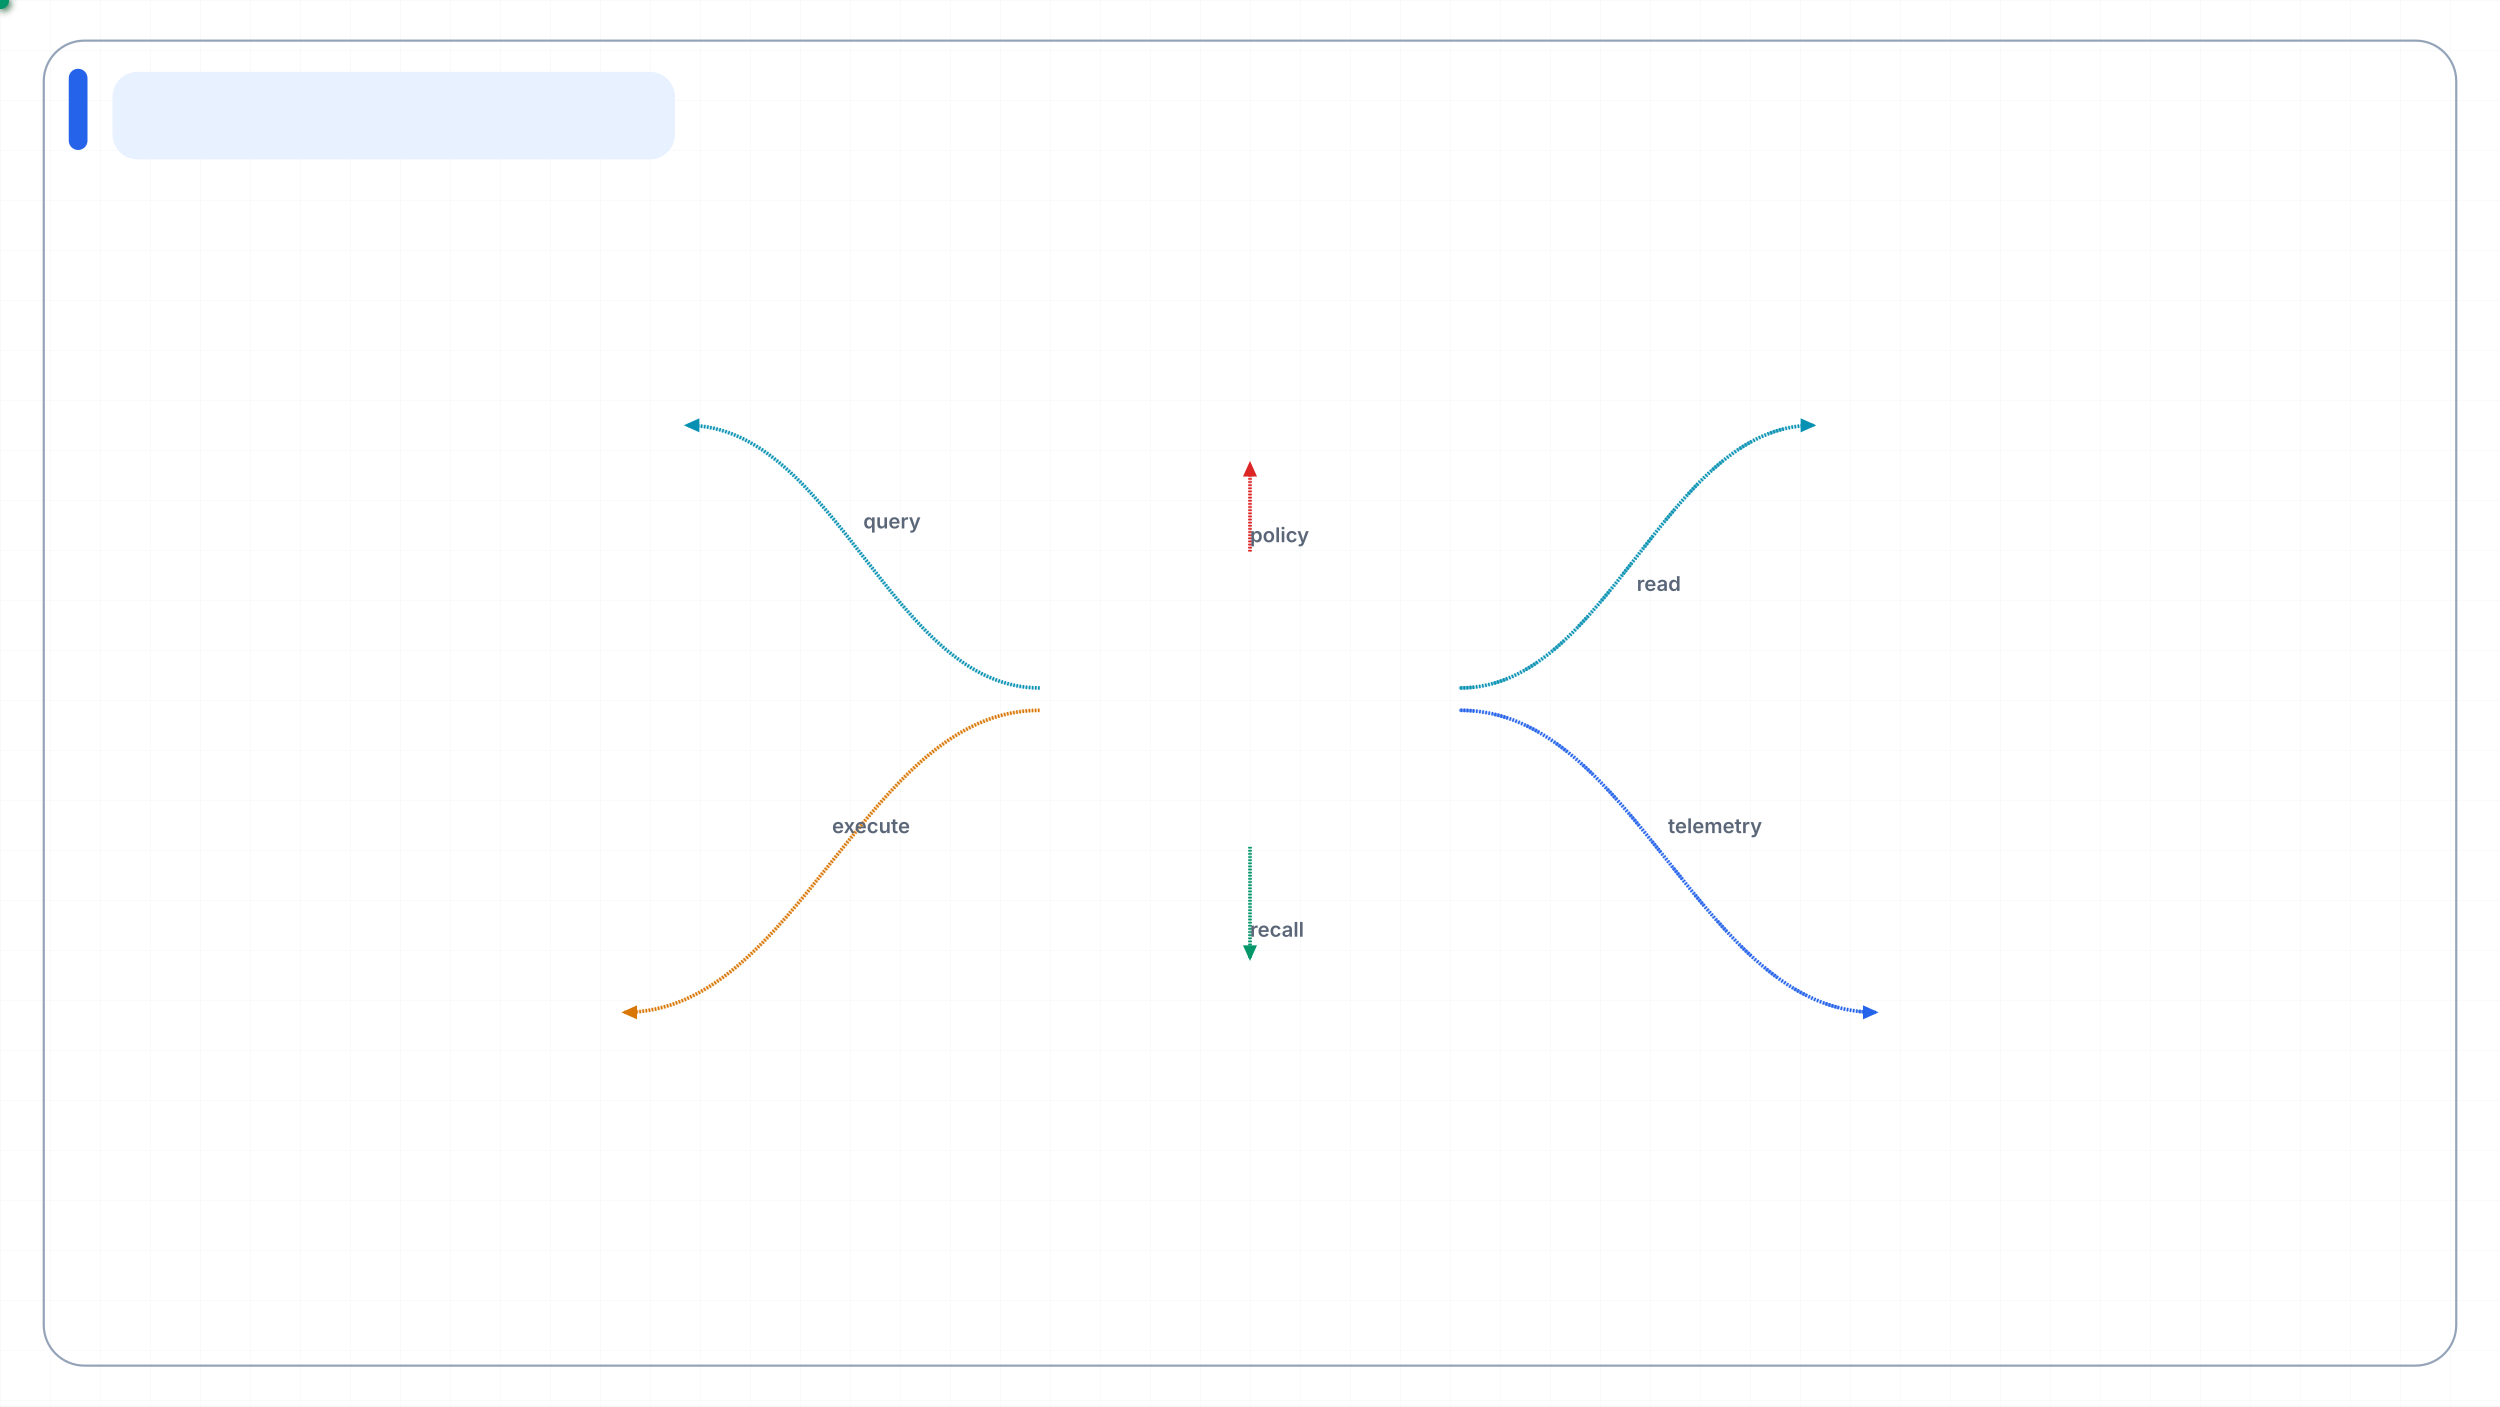
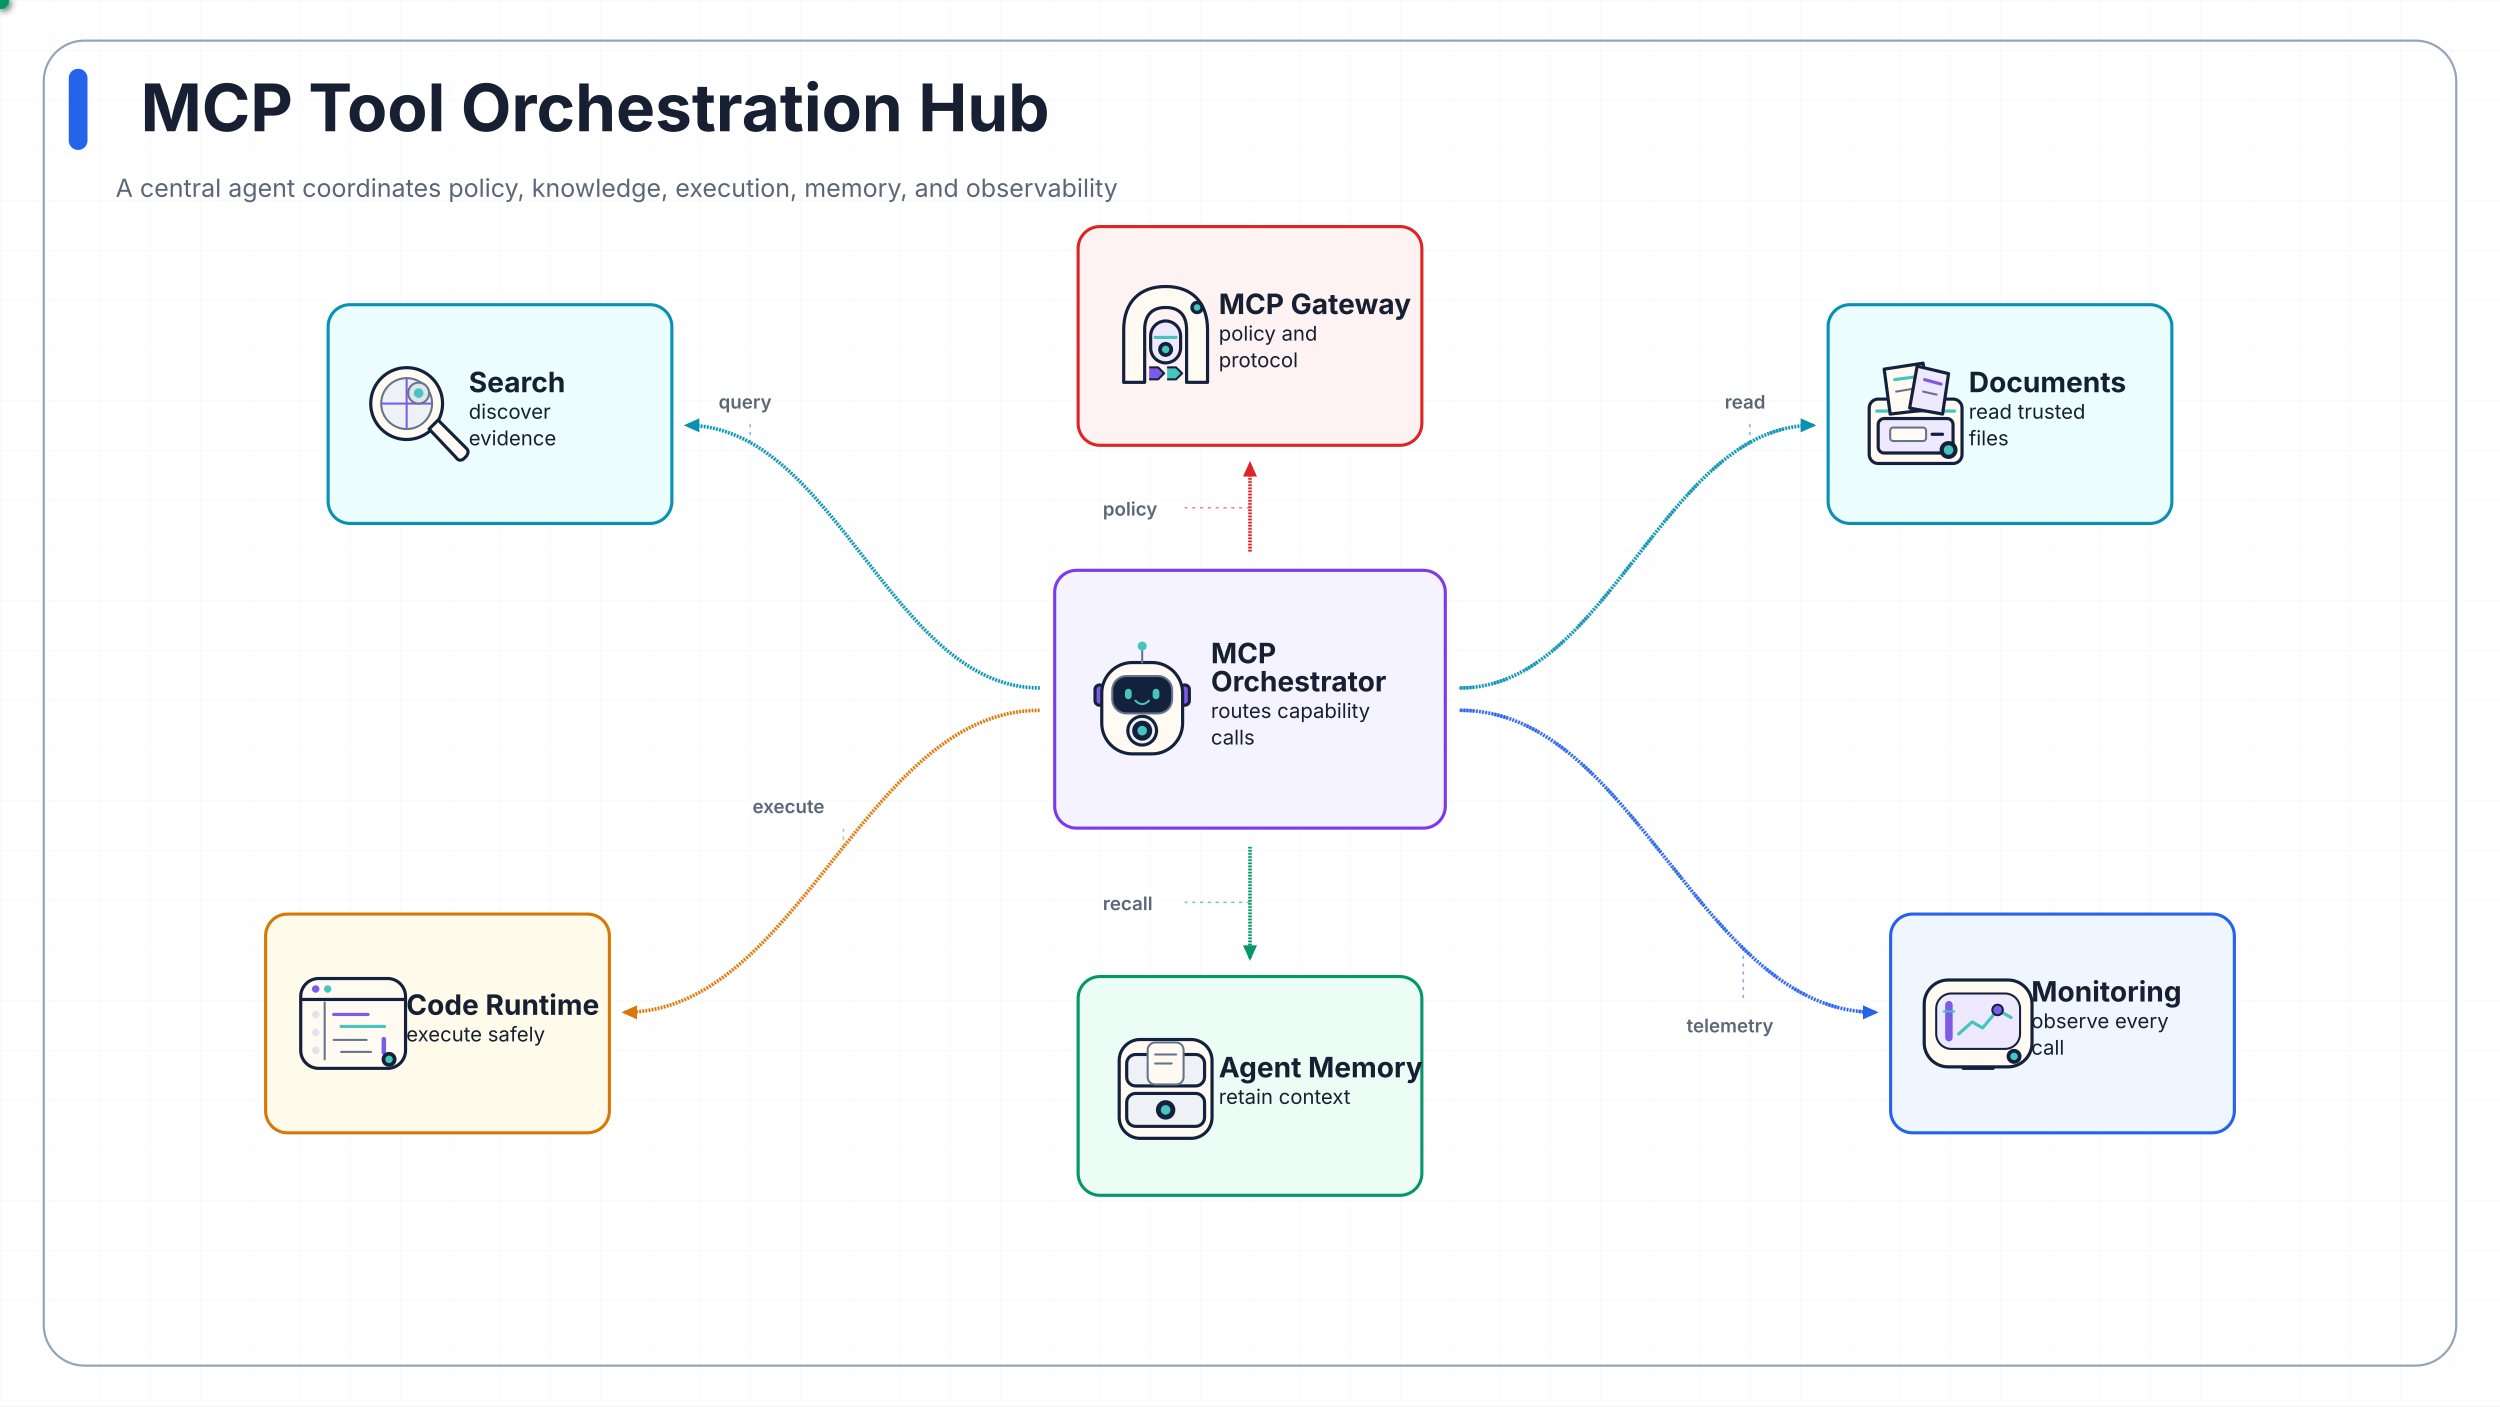
- <svg xmlns="http://www.w3.org/2000/svg" width="1600" height="900" viewBox="0 0 1600 900" role="img" aria-labelledby="diagram-title diagram-desc" data-motion-profile="showcase-v1" data-motion-sequence="staged" data-motion-edge="packet-flow" data-motion-node="icon-performance" data-motion-group="none" data-motion-title="highlight-sweep" data-motion-reduced="static" data-icon-system="diagram-core-v1">
+ <svg xmlns="http://www.w3.org/2000/svg" width="1600" height="900" viewBox="0 0 1600 900" role="img" aria-labelledby="diagram-title diagram-desc" lang="en" xml:lang="en" data-locale="en" data-motion-profile="showcase-v1" data-motion-sequence="staged" data-motion-edge="packet-flow" data-motion-node="icon-performance" data-motion-group="none" data-motion-title="highlight-sweep" data-motion-reduced="static" data-icon-system="diagram-core-v1">
  <style>
  .title { font: 700 42px ui-sans-serif, system-ui, -apple-system, BlinkMacSystemFont, "Segoe UI", sans-serif; letter-spacing: 0; }
  .subtitle { font: 400 16px ui-sans-serif, system-ui, -apple-system, BlinkMacSystemFont, "Segoe UI", sans-serif; }
  .node-title { font: 700 18px ui-sans-serif, system-ui, -apple-system, BlinkMacSystemFont, "Segoe UI", sans-serif; }
  .node-caption { font: 400 13px ui-sans-serif, system-ui, -apple-system, BlinkMacSystemFont, "Segoe UI", sans-serif; opacity: 0.84; }
  .group-label { font: 700 14px ui-sans-serif, system-ui, -apple-system, BlinkMacSystemFont, "Segoe UI", sans-serif; text-transform: uppercase; letter-spacing: 0.08em; }
-   .edge-label { font: 600 13px ui-sans-serif, system-ui, -apple-system, BlinkMacSystemFont, "Segoe UI", sans-serif; }
+   .edge-label { font: 600 12px ui-sans-serif, system-ui, -apple-system, BlinkMacSystemFont, "Segoe UI", sans-serif; paint-order: stroke; stroke: #ffffff; stroke-width: 4px; stroke-linejoin: round; }
  .step-label { font: 700 12px ui-sans-serif, system-ui, -apple-system, BlinkMacSystemFont, "Segoe UI", sans-serif; }
  .edge-flow { stroke-linecap: round; }
  .edge-draw, .edge-base { stroke-linecap: butt; stroke-linejoin: round; }
  .edge-particle { filter: url(#particle-glow); }
  .edge-arrow-particle { filter: url(#particle-glow); }
  .semantic-icon { vector-effect: non-scaling-stroke; }
  .semantic-icon-breathe { transform-box: fill-box; transform-origin: center; animation: semanticIconBreathe 2.8s ease-in-out infinite; }
  .icon-breathe-halo { pointer-events: none; filter: url(#particle-glow); }
  .node-glow, .node-burst { pointer-events: none; }
  #title-accent { transform-origin: 50px 70px; animation: titlePulse 4.8s ease-in-out infinite; }
  #title-highlight { transform-origin: 252px 74px; animation: titleSlide 5.6s ease-in-out infinite; }
  @keyframes titlePulse { 0%, 100% { opacity: 0.76; } 50% { opacity: 1; } }
  @keyframes titleSlide { 0%, 100% { transform: translateX(0); opacity: 0.9; } 50% { transform: translateX(8px); opacity: 1; } }
  @keyframes semanticIconBreathe { 0%, 100% { transform: scale(0.96); opacity: 0.72; } 50% { transform: scale(1.08); opacity: 1; } }
  @media (prefers-reduced-motion: reduce) {
    #title-accent, #title-highlight, .semantic-icon-breathe { animation: none; }
  }
</style>
  <rect width="100%" height="100%" fill="#ffffff" />
  <defs>
    <filter id="soft-glow" x="-40%" y="-40%" width="180%" height="180%">
      <feGaussianBlur stdDeviation="5" result="blur" />
      <feMerge>
        <feMergeNode in="blur" />
        <feMergeNode in="SourceGraphic" />
      </feMerge>
    </filter>
    <filter id="particle-glow" x="-80%" y="-80%" width="260%" height="260%">
      <feGaussianBlur stdDeviation="2.6" result="blur" />
      <feMerge>
        <feMergeNode in="blur" />
        <feMergeNode in="SourceGraphic" />
      </feMerge>
    </filter>
    <pattern id="grid" width="32" height="32" patternUnits="userSpaceOnUse">
      <path d="M 32 0 L 0 0 0 32" fill="none" stroke="#edf2f7" stroke-width="1" />
    </pattern>
  </defs>
  <rect width="100%" height="100%" fill="url(#grid)" opacity="0.52" />
  <rect x="28" y="26" width="1544" height="848" rx="26" fill="none" stroke="#94a3b8" stroke-width="1.4" opacity="1.00" />
-   <rect id="title-accent" x="44" y="44" width="12" height="52" rx="6" fill="#2563eb" />
-   <rect id="title-highlight" x="72" y="46" width="360" height="56" rx="16" fill="#e8f1ff" />
-   <rect class="title-sweep" x="72" y="46" width="0" height="56" rx="16" fill="#2563eb" opacity="0.16">
-     <animate attributeName="width" values="0;360;0" dur="3.20s" begin="0.34s" repeatCount="indefinite" />
-     <animate attributeName="x" values="72;72;432" dur="3.20s" begin="0.34s" repeatCount="indefinite" />
-   </rect>
-   <text id="main-title" x="90" y="84" class="title" fill="#172033" opacity="0">
-     <animate attributeName="opacity" values="0;1" dur="0.65s" begin="0.08s" fill="freeze" />
+   <rect id="title-accent" x="44" y="44" width="12" height="52" rx="6" fill="#2563eb" style="animation:none" />
+   <rect id="title-highlight" x="72" y="46" width="360" height="56" rx="16" fill="#e8f1ff" opacity="0" style="animation:none" />
+   <path class="title-sweep" d="M 90 99 H 432" fill="none" stroke="#2563eb" stroke-width="2" pathLength="1" stroke-dasharray="1" stroke-dashoffset="1" opacity="0">
+     <animate attributeName="stroke-dashoffset" values="1;0" dur="0.55s" begin="0s" fill="freeze" />
+     <animate attributeName="opacity" values="0;0.4;0" dur="0.8s" begin="0s" fill="freeze" />
+   </path>
+   <text id="main-title" x="90" y="84" class="title" fill="#172033" opacity="1">
  MCP Tool Orchestration Hub
</text>
-   <text x="74" y="126" class="subtitle" fill="#5b6778" opacity="0">
-     <animate attributeName="opacity" values="0;1" dur="0.65s" begin="0.28s" fill="freeze" />
+   <text x="74" y="126" class="subtitle" fill="#5b6778" opacity="1">
  A central agent coordinates policy, knowledge, execution, memory, and observability
</text>
  <defs>
    <marker id="arrow-1" markerWidth="12" markerHeight="12" viewBox="0 0 12 12" refX="9" refY="6" orient="auto" markerUnits="userSpaceOnUse">
      <path d="M 1 1.5 L 11 6 L 1 10.5 z" fill="#dc2626" />
    </marker>
  </defs>
-   <g class="edge" data-role="risk">
+   <g class="edge" data-role="risk" data-source="agent" data-target="gateway" data-label-placement="placed" data-expected-label="policy" data-direction="forward" data-relation-id="@edge:0">
    <path class="edge-base" d="M 800.0 353.0 C 800.0 313.0, 800.0 337.0, 800.0 297.0" fill="none" stroke="#dc2626" stroke-width="1.7" opacity="0.24" />
    <path class="edge-draw" d="M 800.0 353.0 C 800.0 313.0, 800.0 337.0, 800.0 297.0" fill="none" stroke="#dc2626" stroke-width="2.4" pathLength="1" stroke-dasharray="1" stroke-dashoffset="0" marker-end="url(#arrow-1)" />
    <circle class="edge-particle edge-packet" r="5.5" fill="#dc2626" stroke="none" opacity="0.92">
      <animateMotion dur="1.65s" repeatCount="indefinite" path="M 800.0 353.0 C 800.0 313.0, 800.0 337.0, 800.0 297.0" begin="-0.19s" />
      <animate attributeName="opacity" values="0;0.92;0" dur="1.65s" begin="-0.19s" repeatCount="indefinite" />
    </circle>
-     <text x="800.0" y="347.0" class="edge-label" fill="#5b6778" opacity="1">
+     <path class="edge-label-leader" d="M 800.0 325.0 L 758.2 325.0" fill="none" stroke="#dc2626" stroke-width="1" stroke-dasharray="2 3" opacity="0.55" pointer-events="none" />
+     <text x="705.8" y="330.0" class="edge-label" fill="#5b6778" opacity="1">
    policy
  </text>
  </g>
  <defs>
    <marker id="arrow-2" markerWidth="12" markerHeight="12" viewBox="0 0 12 12" refX="9" refY="6" orient="auto" markerUnits="userSpaceOnUse">
      <path d="M 1 1.5 L 11 6 L 1 10.5 z" fill="#0891b2" />
    </marker>
  </defs>
-   <g class="edge" data-role="source">
+   <g class="edge" data-role="source" data-source="agent" data-target="search" data-label-placement="placed" data-expected-label="query" data-direction="forward" data-relation-id="@edge:1">
    <path class="edge-base" d="M 665.4 440.3 C 570.6 440.3, 534.4 272.2, 439.6 272.2" fill="none" stroke="#0891b2" stroke-width="1.7" opacity="0.24" />
    <path class="edge-draw" d="M 665.4 440.3 C 570.6 440.3, 534.4 272.2, 439.6 272.2" fill="none" stroke="#0891b2" stroke-width="2.4" pathLength="1" stroke-dasharray="1" stroke-dashoffset="0" marker-end="url(#arrow-2)" />
    <circle class="edge-particle edge-comet edge-comet-head" r="5.8" fill="#0891b2" stroke="none" opacity="1.00">
      <animateMotion dur="1.85s" repeatCount="indefinite" path="M 665.4 440.3 C 570.6 440.3, 534.4 272.2, 439.6 272.2" begin="-0.46s" />
      <animate attributeName="opacity" values="0;1.00;0" dur="1.85s" begin="-0.46s" repeatCount="indefinite" />
    </circle>
    <circle class="edge-particle edge-comet edge-comet-tail" r="4.2" fill="#0891b2" stroke="none" opacity="0.62">
      <animateMotion dur="1.85s" repeatCount="indefinite" path="M 665.4 440.3 C 570.6 440.3, 534.4 272.2, 439.6 272.2" begin="-0.39s" />
      <animate attributeName="opacity" values="0;0.62;0" dur="1.85s" begin="-0.39s" repeatCount="indefinite" />
    </circle>
    <circle class="edge-particle edge-comet edge-comet-tail" r="3.0" fill="#0891b2" stroke="none" opacity="0.38">
      <animateMotion dur="1.85s" repeatCount="indefinite" path="M 665.4 440.3 C 570.6 440.3, 534.4 272.2, 439.6 272.2" begin="-0.31s" />
      <animate attributeName="opacity" values="0;0.38;0" dur="1.85s" begin="-0.31s" repeatCount="indefinite" />
    </circle>
    <circle class="edge-particle edge-comet edge-comet-tail" r="2.0" fill="#0891b2" stroke="none" opacity="0.20">
      <animateMotion dur="1.85s" repeatCount="indefinite" path="M 665.4 440.3 C 570.6 440.3, 534.4 272.2, 439.6 272.2" begin="-0.24s" />
      <animate attributeName="opacity" values="0;0.20;0" dur="1.85s" begin="-0.24s" repeatCount="indefinite" />
    </circle>
-     <text x="552.5" y="338.2" class="edge-label" fill="#5b6778" opacity="1">
+     <path class="edge-label-leader" d="M 480.1 283.5 L 480.1 271.5" fill="none" stroke="#0891b2" stroke-width="1" stroke-dasharray="2 3" opacity="0.55" pointer-events="none" />
+     <text x="459.9" y="261.5" class="edge-label" fill="#5b6778" opacity="1">
    query
  </text>
  </g>
  <defs>
    <marker id="arrow-3" markerWidth="12" markerHeight="12" viewBox="0 0 12 12" refX="9" refY="6" orient="auto" markerUnits="userSpaceOnUse">
      <path d="M 1 1.5 L 11 6 L 1 10.5 z" fill="#0891b2" />
    </marker>
  </defs>
-   <g class="edge" data-role="source">
+   <g class="edge" data-role="source" data-source="agent" data-target="documents" data-label-placement="placed" data-expected-label="read" data-direction="forward" data-relation-id="@edge:2">
    <path class="edge-base" d="M 934.6 440.3 C 1029.4 440.3, 1065.6 272.2, 1160.4 272.2" fill="none" stroke="#0891b2" stroke-width="1.7" opacity="0.24" />
    <path class="edge-draw" d="M 934.6 440.3 C 1029.4 440.3, 1065.6 272.2, 1160.4 272.2" fill="none" stroke="#0891b2" stroke-width="2.4" pathLength="1" stroke-dasharray="1" stroke-dashoffset="0" marker-end="url(#arrow-3)" />
    <path class="edge-flow edge-flow-stream-flow" d="M 934.6 440.3 C 1029.4 440.3, 1065.6 272.2, 1160.4 272.2" fill="none" stroke="#0891b2" stroke-width="2.1" stroke-linecap="round" stroke-dasharray="8 14" opacity="0.58">
      <animate attributeName="stroke-dashoffset" values="0;-44" dur="1.35s" begin="-0.49s" repeatCount="indefinite" />
    </path>
-     <text x="1047.5" y="378.2" class="edge-label" fill="#5b6778" opacity="1">
+     <path class="edge-label-leader" d="M 1119.9 283.5 L 1119.9 271.5" fill="none" stroke="#0891b2" stroke-width="1" stroke-dasharray="2 3" opacity="0.55" pointer-events="none" />
+     <text x="1103.8" y="261.5" class="edge-label" fill="#5b6778" opacity="1">
    read
  </text>
  </g>
  <defs>
    <marker id="arrow-4" markerWidth="12" markerHeight="12" viewBox="0 0 12 12" refX="9" refY="6" orient="auto" markerUnits="userSpaceOnUse">
      <path d="M 1 1.5 L 11 6 L 1 10.5 z" fill="#d97706" />
    </marker>
  </defs>
-   <g class="edge" data-role="tool">
+   <g class="edge" data-role="tool" data-source="agent" data-target="code" data-label-placement="placed" data-expected-label="execute" data-direction="forward" data-relation-id="@edge:3">
    <path class="edge-base" d="M 665.3 454.6 C 553.7 454.6, 511.3 647.9, 399.7 647.9" fill="none" stroke="#d97706" stroke-width="1.7" opacity="0.24" />
    <path class="edge-draw" d="M 665.3 454.6 C 553.7 454.6, 511.3 647.9, 399.7 647.9" fill="none" stroke="#d97706" stroke-width="2.4" pathLength="1" stroke-dasharray="1" stroke-dashoffset="0" marker-end="url(#arrow-4)" />
    <circle class="edge-particle edge-packet" r="5.5" fill="#d97706" stroke="none" opacity="0.92">
      <animateMotion dur="1.65s" repeatCount="indefinite" path="M 665.3 454.6 C 553.7 454.6, 511.3 647.9, 399.7 647.9" begin="-1.00s" />
      <animate attributeName="opacity" values="0;0.92;0" dur="1.65s" begin="-1.00s" repeatCount="indefinite" />
    </circle>
-     <text x="532.5" y="533.2" class="edge-label" fill="#5b6778" opacity="1">
+     <path class="edge-label-leader" d="M 539.8 542.4 L 539.8 530.4" fill="none" stroke="#d97706" stroke-width="1" stroke-dasharray="2 3" opacity="0.55" pointer-events="none" />
+     <text x="481.6" y="520.4" class="edge-label" fill="#5b6778" opacity="1">
    execute
  </text>
  </g>
  <defs>
    <marker id="arrow-5" markerWidth="12" markerHeight="12" viewBox="0 0 12 12" refX="9" refY="6" orient="auto" markerUnits="userSpaceOnUse">
      <path d="M 1 1.5 L 11 6 L 1 10.5 z" fill="#059669" />
    </marker>
  </defs>
-   <g class="edge" data-role="memory">
+   <g class="edge" data-role="memory" data-source="agent" data-target="memory" data-label-placement="placed" data-expected-label="recall" data-direction="forward" data-relation-id="@edge:4">
    <path class="edge-base" d="M 800.0 542.0 C 800.0 582.0, 800.0 573.0, 800.0 613.0" fill="none" stroke="#059669" stroke-width="1.7" opacity="0.24" />
    <path class="edge-draw" d="M 800.0 542.0 C 800.0 582.0, 800.0 573.0, 800.0 613.0" fill="none" stroke="#059669" stroke-width="2.4" pathLength="1" stroke-dasharray="1" stroke-dashoffset="0" marker-end="url(#arrow-5)" />
    <circle class="edge-particle edge-comet edge-comet-head" r="5.8" fill="#059669" stroke="none" opacity="1.00">
      <animateMotion dur="1.85s" repeatCount="indefinite" path="M 800.0 542.0 C 800.0 582.0, 800.0 573.0, 800.0 613.0" begin="-1.27s" />
      <animate attributeName="opacity" values="0;1.00;0" dur="1.85s" begin="-1.27s" repeatCount="indefinite" />
    </circle>
    <circle class="edge-particle edge-comet edge-comet-tail" r="4.2" fill="#059669" stroke="none" opacity="0.62">
      <animateMotion dur="1.85s" repeatCount="indefinite" path="M 800.0 542.0 C 800.0 582.0, 800.0 573.0, 800.0 613.0" begin="-1.20s" />
      <animate attributeName="opacity" values="0;0.62;0" dur="1.85s" begin="-1.20s" repeatCount="indefinite" />
    </circle>
    <circle class="edge-particle edge-comet edge-comet-tail" r="3.0" fill="#059669" stroke="none" opacity="0.38">
      <animateMotion dur="1.85s" repeatCount="indefinite" path="M 800.0 542.0 C 800.0 582.0, 800.0 573.0, 800.0 613.0" begin="-1.12s" />
      <animate attributeName="opacity" values="0;0.38;0" dur="1.85s" begin="-1.12s" repeatCount="indefinite" />
    </circle>
    <circle class="edge-particle edge-comet edge-comet-tail" r="2.0" fill="#059669" stroke="none" opacity="0.20">
      <animateMotion dur="1.85s" repeatCount="indefinite" path="M 800.0 542.0 C 800.0 582.0, 800.0 573.0, 800.0 613.0" begin="-1.04s" />
      <animate attributeName="opacity" values="0;0.20;0" dur="1.85s" begin="-1.04s" repeatCount="indefinite" />
    </circle>
-     <text x="800.0" y="599.5" class="edge-label" fill="#5b6778" opacity="1">
+     <path class="edge-label-leader" d="M 800.0 577.5 L 758.2 577.5" fill="none" stroke="#059669" stroke-width="1" stroke-dasharray="2 3" opacity="0.55" pointer-events="none" />
+     <text x="705.8" y="582.5" class="edge-label" fill="#5b6778" opacity="1">
    recall
  </text>
  </g>
  <defs>
    <marker id="arrow-6" markerWidth="12" markerHeight="12" viewBox="0 0 12 12" refX="9" refY="6" orient="auto" markerUnits="userSpaceOnUse">
      <path d="M 1 1.5 L 11 6 L 1 10.5 z" fill="#2563eb" />
    </marker>
  </defs>
-   <g class="edge" data-role="process">
+   <g class="edge" data-role="process" data-source="agent" data-target="monitoring" data-label-placement="placed" data-expected-label="telemetry" data-direction="forward" data-relation-id="@edge:5">
    <path class="edge-base" d="M 934.7 454.6 C 1046.3 454.6, 1088.7 647.9, 1200.3 647.9" fill="none" stroke="#2563eb" stroke-width="1.7" opacity="0.24" />
    <path class="edge-draw" d="M 934.7 454.6 C 1046.3 454.6, 1088.7 647.9, 1200.3 647.9" fill="none" stroke="#2563eb" stroke-width="2.4" pathLength="1" stroke-dasharray="1" stroke-dashoffset="0" marker-end="url(#arrow-6)" />
    <path class="edge-flow edge-flow-stream-flow" d="M 934.7 454.6 C 1046.3 454.6, 1088.7 647.9, 1200.3 647.9" fill="none" stroke="#2563eb" stroke-width="2.1" stroke-linecap="round" stroke-dasharray="8 14" opacity="0.58">
      <animate attributeName="stroke-dashoffset" values="0;-44" dur="1.35s" begin="-1.06s" repeatCount="indefinite" />
    </path>
-     <text x="1067.5" y="533.2" class="edge-label" fill="#5b6778" opacity="1">
+     <path class="edge-label-leader" d="M 1115.7 606.7 L 1115.7 640.7" fill="none" stroke="#2563eb" stroke-width="1" stroke-dasharray="2 3" opacity="0.55" pointer-events="none" />
+     <text x="1079.4" y="660.7" class="edge-label" fill="#5b6778" opacity="1">
    telemetry
  </text>
  </g>
-   <g id="node-agent" class="node motion-node" data-role="agent" opacity="0">
-     <animate attributeName="opacity" values="0;1" dur="0.55s" begin="0.21s" fill="freeze" />
+   <g id="node-agent" class="node motion-node" data-role="agent" opacity="1">
    <rect class="node-surface" x="675.0" y="365.0" width="250.0" height="165.0" rx="14.0" fill="#f5f3ff" stroke="#7c3aed" stroke-width="2.0" />
    <g class="semantic-icon-wrap semantic-icon-diagram-core-wrap" data-icon="agent" data-node-id="agent" data-icon-presentation="showcase">
      <g transform="translate(685 401.5) scale(0.9583333)" data-icon="agent" data-icon-source="diagram-core-v1" data-asset-revision="2" aria-hidden="true" style="--icon-accent:#94a3b8;--icon-accent-secondary:#2563eb;--icon-detail:#5b6778;--icon-status-active:#38bdf8;--icon-status-error:#e65b65;--icon-status-idle:#94a3b8;--icon-status-success:#35b66f;--icon-status-warning:#f3a53a;--icon-stroke:#172033;--icon-surface-main:#f8fafc;--icon-surface-recessed:#edf2f7;--icon-surface-secondary:#ffffff" id="node_u2x2eagent__agent__root">
        <g data-part="body" id="node_u2x2eagent__agent__body">
          <g data-part="shell" id="node_u2x2eagent__agent__shell">
            <rect data-detail="ear-left" x="16.5" y="38.5" width="6" height="13.5" rx="3" fill="var(--icon-accent, #7c5ce7)" stroke="var(--icon-stroke, #14213d)" stroke-width="2.125" data-stroke-role="outer" />
            <rect data-detail="ear-right" x="73.5" y="38.5" width="6" height="13.5" rx="3" fill="var(--icon-accent, #7c5ce7)" stroke="var(--icon-stroke, #14213d)" stroke-width="2.125" data-stroke-role="outer" />
            <rect x="21" y="23.5" width="54" height="61" rx="20.5" fill="var(--icon-surface-main, #fffaf2)" stroke="var(--icon-stroke, #14213d)" stroke-width="2.125" data-stroke-role="outer" />
          </g>
          <g data-part="face-screen" id="node_u2x2eagent__agent__face-screen">
            <rect x="28" y="32.5" width="40" height="25" rx="9.5" fill="var(--icon-surface-contrast, #14213d)" stroke="var(--icon-detail, #64748b)" stroke-width="1.375" data-stroke-role="inner" />
          </g>
          <g data-part="eye-left" id="node_u2x2eagent__agent__eye-left">
            <rect x="36.5" y="41" width="4.5" height="7" rx="2.25" fill="var(--icon-accent-secondary, #45c5bd)" />
          </g>
          <g data-part="eye-right" id="node_u2x2eagent__agent__eye-right">
            <rect x="55" y="41" width="4.5" height="7" rx="2.25" fill="var(--icon-accent-secondary, #45c5bd)" />
          </g>
          <g data-part="mouth" id="node_u2x2eagent__agent__mouth">
            <path d="M 43.5 49 Q 48 53.5 52.5 49" fill="none" stroke="var(--icon-accent-secondary, #45c5bd)" stroke-width="1.375" stroke-linecap="round" data-stroke-role="inner" />
          </g>
          <g data-part="antenna" id="node_u2x2eagent__agent__antenna">
            <line x1="48" y1="23.5" x2="48" y2="15.5" stroke="var(--icon-detail, #64748b)" stroke-width="1.375" stroke-linecap="round" data-stroke-role="inner" />
            <circle cx="48" cy="12.5" r="3" fill="var(--icon-accent-secondary, #45c5bd)" />
          </g>
          <g data-part="core" id="node_u2x2eagent__agent__core">
            <circle cx="48" cy="69" r="9.6" fill="var(--icon-surface-secondary, #eef1f5)" stroke="var(--icon-stroke, #14213d)" stroke-width="2.125" data-stroke-role="outer" />
            <circle cx="48" cy="69" r="6.7" fill="var(--icon-surface-contrast, #14213d)" />
          </g>
          <g data-part="indicator" id="node_u2x2eagent__agent__indicator">
            <circle cx="48" cy="69" r="3.2" fill="var(--icon-accent-secondary, #45c5bd)" />
          </g>
        </g>
      </g>
    </g>
-     <text x="844.0" y="424.5" class="node-text-block" text-anchor="middle" fill="#172033">
-       <tspan x="844.0" dy="0" class="node-title">MCP</tspan>
-       <tspan x="844.0" dy="18" class="node-title">Orchestrator</tspan>
-       <tspan x="844.0" dy="17" class="node-caption">routes capability</tspan>
-       <tspan x="844.0" dy="17" class="node-caption">calls</tspan>
-     </text>
-   </g>
-   <g id="node-gateway" class="node motion-node" data-role="risk" opacity="0">
-     <animate attributeName="opacity" values="0;1" dur="0.55s" begin="0.29s" fill="freeze" />
+     <text x="775.0" y="424.5" class="node-text-block" text-anchor="start" fill="#172033">
+       <tspan x="775.0" dy="0" class="node-title">MCP</tspan>
+       <tspan x="775.0" dy="18" class="node-title">Orchestrator</tspan>
+       <tspan x="775.0" dy="17" class="node-caption">routes capability</tspan>
+       <tspan x="775.0" dy="17" class="node-caption">calls</tspan>
+     </text>
+   </g>
+   <g id="node-gateway" class="node motion-node" data-role="risk" opacity="1">
    <rect class="node-surface" x="690.0" y="145.0" width="220.0" height="140.0" rx="14.0" fill="#fef2f2" stroke="#dc2626" stroke-width="2.0" />
    <g class="semantic-icon-wrap semantic-icon-diagram-core-wrap" data-icon="gateway" data-node-id="gateway" data-icon-presentation="showcase">
      <g transform="translate(700 169) scale(0.9583333)" data-icon="gateway" data-icon-source="diagram-core-v1" data-asset-revision="1" aria-hidden="true" style="--icon-accent:#94a3b8;--icon-accent-secondary:#2563eb;--icon-detail:#5b6778;--icon-status-active:#38bdf8;--icon-status-error:#e65b65;--icon-status-idle:#94a3b8;--icon-status-success:#35b66f;--icon-status-warning:#f3a53a;--icon-stroke:#172033;--icon-surface-main:#f8fafc;--icon-surface-recessed:#edf2f7;--icon-surface-secondary:#ffffff" id="node_u2x2egateway__gateway__root">
        <g data-part="body" id="node_u2x2egateway__gateway__body">
          <g data-part="gate" id="node_u2x2egateway__gateway__gate">
            <path d="M 20 79 V 44 C 20 25 31 15 48 15 C 65 15 76 25 76 44 V 79 H 62 V 44 C 62 34 57 29 48 29 C 39 29 34 34 34 44 V 79 Z" fill="var(--icon-surface-main, #fffaf2)" stroke="var(--icon-stroke, #14213d)" stroke-width="2.125" stroke-linejoin="round" data-stroke-role="outer" />
          </g>
          <g data-part="scanner" id="node_u2x2egateway__gateway__scanner">
            <rect x="38" y="38" width="20" height="28" rx="10" fill="var(--icon-surface-secondary, #eee9ff)" stroke="var(--icon-stroke, #14213d)" stroke-width="2.125" data-stroke-role="outer" />
            <line x1="41" y1="49" x2="55" y2="49" stroke="var(--icon-accent-secondary, #45c5bd)" stroke-width="2.125" stroke-linecap="round" data-stroke-role="inner" />
          </g>
          <g data-part="core" id="node_u2x2egateway__gateway__core">
            <circle cx="48" cy="57" r="5" fill="var(--icon-surface-contrast, #14213d)" />
            <circle cx="48" cy="57" r="2.5" fill="var(--icon-accent-secondary, #45c5bd)" />
          </g>
          <g data-part="input" id="node_u2x2egateway__gateway__input">
            <path d="M 37 69 H 43 L 47 73 L 43 77 H 37" fill="var(--icon-accent, #7c5ce7)" stroke="var(--icon-stroke, #14213d)" stroke-width="1.375" stroke-linejoin="round" data-stroke-role="inner" />
          </g>
          <g data-part="output" id="node_u2x2egateway__gateway__output">
            <path d="M 49 69 H 55 L 59 73 L 55 77 H 49" fill="var(--icon-accent-secondary, #45c5bd)" stroke="var(--icon-stroke, #14213d)" stroke-width="1.375" stroke-linejoin="round" data-stroke-role="inner" />
          </g>
          <g data-part="indicator" id="node_u2x2egateway__gateway__indicator">
            <circle cx="69" cy="29" r="4.5" fill="var(--icon-surface-contrast, #14213d)" />
            <circle cx="69" cy="29" r="2.2" fill="var(--icon-accent-secondary, #45c5bd)" />
          </g>
        </g>
      </g>
    </g>
-     <text x="839.0" y="201.0" class="node-text-block" text-anchor="middle" fill="#172033">
-       <tspan x="839.0" dy="0" class="node-title" textLength="110.0" lengthAdjust="spacingAndGlyphs">MCP Gateway</tspan>
-       <tspan x="839.0" dy="17" class="node-caption">policy and</tspan>
-       <tspan x="839.0" dy="17" class="node-caption">protocol</tspan>
-     </text>
-   </g>
-   <g id="node-search" class="node motion-node" data-role="source" opacity="0">
-     <animate attributeName="opacity" values="0;1" dur="0.55s" begin="0.37s" fill="freeze" />
+     <text x="780.0" y="201.0" class="node-text-block" text-anchor="start" fill="#172033">
+       <tspan x="780.0" dy="0" class="node-title" textLength="110.0" lengthAdjust="spacingAndGlyphs">MCP Gateway</tspan>
+       <tspan x="780.0" dy="17" class="node-caption">policy and</tspan>
+       <tspan x="780.0" dy="17" class="node-caption">protocol</tspan>
+     </text>
+   </g>
+   <g id="node-search" class="node motion-node" data-role="source" opacity="1">
    <rect class="node-surface" x="210.0" y="195.0" width="220.0" height="140.0" rx="14.0" fill="#ecfeff" stroke="#0891b2" stroke-width="2.0" />
    <g class="semantic-icon-wrap semantic-icon-diagram-core-wrap" data-icon="search" data-node-id="search" data-icon-presentation="showcase">
      <g transform="translate(220 219) scale(0.9583333)" data-icon="search" data-icon-source="diagram-core-v1" data-asset-revision="1" aria-hidden="true" style="--icon-accent:#94a3b8;--icon-accent-secondary:#2563eb;--icon-detail:#5b6778;--icon-status-active:#38bdf8;--icon-status-error:#e65b65;--icon-status-idle:#94a3b8;--icon-status-success:#35b66f;--icon-status-warning:#f3a53a;--icon-stroke:#172033;--icon-surface-main:#f8fafc;--icon-surface-recessed:#edf2f7;--icon-surface-secondary:#ffffff" id="node_u2x2esearch__search__root">
        <g data-part="body" id="node_u2x2esearch__search__body">
          <g data-part="lens" id="node_u2x2esearch__search__lens">
            <circle cx="42" cy="41" r="24" fill="var(--icon-surface-main, #fffaf2)" stroke="var(--icon-stroke, #14213d)" stroke-width="2.125" data-stroke-role="outer" />
            <circle cx="42" cy="41" r="17" fill="var(--icon-surface-secondary, #eef1f5)" stroke="var(--icon-detail, #64748b)" stroke-width="1.375" data-stroke-role="inner" />
          </g>
          <g data-part="handle" id="node_u2x2esearch__search__handle">
            <path d="M 57 58 L 63 52 L 82 71 Q 84 73 82 76 L 80 78 Q 77 80 75 77 Z" fill="var(--icon-surface-main, #fffaf2)" stroke="var(--icon-stroke, #14213d)" stroke-width="2.125" stroke-linejoin="round" data-stroke-role="outer" />
          </g>
          <g data-part="scan" id="node_u2x2esearch__search__scan">
            <line x1="26" y1="41" x2="58" y2="41" stroke="var(--icon-accent, #7c5ce7)" stroke-width="1.375" stroke-linecap="round" data-stroke-role="inner" />
            <line x1="42" y1="25" x2="42" y2="57" stroke="var(--icon-accent, #7c5ce7)" stroke-width="1.375" stroke-linecap="round" data-stroke-role="inner" />
          </g>
          <g data-part="target" id="node_u2x2esearch__search__target">
            <circle cx="50" cy="34" r="7" fill="var(--icon-surface-recessed, #dfe5ec)" stroke="var(--icon-detail, #64748b)" stroke-width="1.375" data-stroke-role="inner" />
          </g>
          <g data-part="indicator" id="node_u2x2esearch__search__indicator">
            <circle cx="50" cy="34" r="3.2" fill="var(--icon-accent-secondary, #45c5bd)" />
          </g>
        </g>
      </g>
    </g>
-     <text x="359.0" y="251.0" class="node-text-block" text-anchor="middle" fill="#172033">
-       <tspan x="359.0" dy="0" class="node-title">Search</tspan>
-       <tspan x="359.0" dy="17" class="node-caption">discover</tspan>
-       <tspan x="359.0" dy="17" class="node-caption">evidence</tspan>
-     </text>
-   </g>
-   <g id="node-documents" class="node motion-node" data-role="source" opacity="0">
-     <animate attributeName="opacity" values="0;1" dur="0.55s" begin="0.45s" fill="freeze" />
+     <text x="300.0" y="251.0" class="node-text-block" text-anchor="start" fill="#172033">
+       <tspan x="300.0" dy="0" class="node-title">Search</tspan>
+       <tspan x="300.0" dy="17" class="node-caption">discover</tspan>
+       <tspan x="300.0" dy="17" class="node-caption">evidence</tspan>
+     </text>
+   </g>
+   <g id="node-documents" class="node motion-node" data-role="source" opacity="1">
    <rect class="node-surface" x="1170.0" y="195.0" width="220.0" height="140.0" rx="14.0" fill="#ecfeff" stroke="#0891b2" stroke-width="2.0" />
    <g class="semantic-icon-wrap semantic-icon-diagram-core-wrap" data-icon="document-store" data-node-id="documents" data-icon-presentation="showcase">
      <g transform="translate(1180 219) scale(0.9583333)" data-icon="document-store" data-icon-source="diagram-core-v1" data-asset-revision="1" aria-hidden="true" style="--icon-accent:#94a3b8;--icon-accent-secondary:#2563eb;--icon-detail:#5b6778;--icon-status-active:#38bdf8;--icon-status-error:#e65b65;--icon-status-idle:#94a3b8;--icon-status-success:#35b66f;--icon-status-warning:#f3a53a;--icon-stroke:#172033;--icon-surface-main:#f8fafc;--icon-surface-recessed:#edf2f7;--icon-surface-secondary:#ffffff" id="node_u2x2edocuments__document-store__root">
        <g data-part="body" id="node_u2x2edocuments__document-store__body">
          <g data-part="shell" id="node_u2x2edocuments__document-store__shell">
            <rect x="17" y="38" width="62" height="43" rx="6" fill="var(--icon-surface-main, #fffaf2)" stroke="var(--icon-stroke, #14213d)" stroke-width="2.125" data-stroke-role="outer" />
            <line x1="22" y1="46" x2="74" y2="46" stroke="var(--icon-accent-secondary, #45c5bd)" stroke-width="2.125" stroke-linecap="round" data-stroke-role="inner" />
          </g>
          <g data-part="drawer" id="node_u2x2edocuments__document-store__drawer">
            <rect x="23" y="51" width="50" height="23" rx="4" fill="var(--icon-surface-secondary, #eee9ff)" stroke="var(--icon-stroke, #14213d)" stroke-width="2.125" data-stroke-role="outer" />
            <rect x="31" y="57" width="24" height="9" rx="2" fill="var(--icon-surface-main, #fffaf2)" stroke="var(--icon-detail, #64748b)" stroke-width="1.375" data-stroke-role="inner" />
            <line x1="59" y1="61.5" x2="66" y2="61.5" stroke="var(--icon-stroke, #14213d)" stroke-width="2.125" stroke-linecap="round" data-stroke-role="inner" />
          </g>
          <g data-part="document-card-front" id="node_u2x2edocuments__document-store__document-card-front">
            <path d="M 27 18 L 53 14 L 57 45 L 31 48 Z" fill="var(--icon-surface-main, #fffaf2)" stroke="var(--icon-stroke, #14213d)" stroke-width="2.125" stroke-linejoin="round" data-stroke-role="outer" />
            <line x1="34" y1="25" x2="49" y2="23" stroke="var(--icon-accent-secondary, #45c5bd)" stroke-width="2.125" stroke-linecap="round" data-stroke-role="inner" />
            <line x1="35" y1="33" x2="47" y2="31" stroke="var(--icon-detail, #64748b)" stroke-width="1.375" stroke-linecap="round" data-stroke-role="inner" />
          </g>
          <g data-part="document-card-back" id="node_u2x2edocuments__document-store__document-card-back">
            <path d="M 49 16 L 70 21 L 66 48 L 44 44 Z" fill="var(--icon-surface-secondary, #eee9ff)" stroke="var(--icon-stroke, #14213d)" stroke-width="2.125" stroke-linejoin="round" data-stroke-role="outer" />
            <line x1="54" y1="25" x2="65" y2="28" stroke="var(--icon-accent, #7c5ce7)" stroke-width="2.125" stroke-linecap="round" data-stroke-role="inner" />
            <line x1="53" y1="33" x2="62" y2="35" stroke="var(--icon-detail, #64748b)" stroke-width="1.375" stroke-linecap="round" data-stroke-role="inner" />
          </g>
          <g data-part="indicator" id="node_u2x2edocuments__document-store__indicator">
            <circle cx="70" cy="72" r="6" fill="var(--icon-surface-contrast, #14213d)" />
            <circle cx="70" cy="72" r="3.2" fill="var(--icon-accent-secondary, #45c5bd)" />
          </g>
        </g>
      </g>
    </g>
-     <text x="1319.0" y="251.0" class="node-text-block" text-anchor="middle" fill="#172033">
-       <tspan x="1319.0" dy="0" class="node-title">Documents</tspan>
-       <tspan x="1319.0" dy="17" class="node-caption">read trusted</tspan>
-       <tspan x="1319.0" dy="17" class="node-caption">files</tspan>
-     </text>
-   </g>
-   <g id="node-code" class="node motion-node" data-role="tool" opacity="0">
-     <animate attributeName="opacity" values="0;1" dur="0.55s" begin="0.53s" fill="freeze" />
+     <text x="1260.0" y="251.0" class="node-text-block" text-anchor="start" fill="#172033">
+       <tspan x="1260.0" dy="0" class="node-title">Documents</tspan>
+       <tspan x="1260.0" dy="17" class="node-caption">read trusted</tspan>
+       <tspan x="1260.0" dy="17" class="node-caption">files</tspan>
+     </text>
+   </g>
+   <g id="node-code" class="node motion-node" data-role="tool" opacity="1">
    <rect class="node-surface" x="170.0" y="585.0" width="220.0" height="140.0" rx="14.0" fill="#fffbeb" stroke="#d97706" stroke-width="2.0" />
    <g class="semantic-icon-wrap semantic-icon-diagram-core-wrap" data-icon="source-code" data-node-id="code" data-icon-presentation="showcase">
      <g transform="translate(180 609) scale(0.9583333)" data-icon="source-code" data-icon-source="diagram-core-v1" data-asset-revision="1" aria-hidden="true" style="--icon-accent:#94a3b8;--icon-accent-secondary:#2563eb;--icon-detail:#5b6778;--icon-status-active:#38bdf8;--icon-status-error:#e65b65;--icon-status-idle:#94a3b8;--icon-status-success:#35b66f;--icon-status-warning:#f3a53a;--icon-stroke:#172033;--icon-surface-main:#f8fafc;--icon-surface-recessed:#edf2f7;--icon-surface-secondary:#ffffff" id="node_u2x2ecode__source-code__root">
        <g data-part="body" id="node_u2x2ecode__source-code__body">
          <g data-part="shell" id="node_u2x2ecode__source-code__shell">
            <rect x="13" y="18" width="70" height="60" rx="12" fill="var(--icon-surface-main, #fffaf2)" stroke="var(--icon-stroke, #14213d)" stroke-width="2.125" data-stroke-role="outer" />
            <path d="M 14 32 H 82" fill="none" stroke="var(--icon-stroke, #14213d)" stroke-width="2.125" stroke-linecap="round" data-stroke-role="outer" />
            <circle cx="23" cy="25" r="2.5" fill="var(--icon-accent, #7c5ce7)" />
            <circle cx="31" cy="25" r="2.5" fill="var(--icon-accent-secondary, #45c5bd)" />
          </g>
          <g data-part="cursor" id="node_u2x2ecode__source-code__cursor">
            <rect x="67" y="57" width="3" height="12" rx="1.5" fill="var(--icon-accent, #7c5ce7)" />
          </g>
          <g data-part="code-lines" id="node_u2x2ecode__source-code__code-lines">
            <path d="M 35 42 H 58" fill="none" stroke="var(--icon-accent, #7c5ce7)" stroke-width="2.125" stroke-linecap="round" data-stroke-role="outer" />
            <path d="M 40 50 H 69" fill="none" stroke="var(--icon-accent-secondary, #45c5bd)" stroke-width="2.125" stroke-linecap="round" data-stroke-role="outer" />
            <path d="M 35 59 H 57" fill="none" stroke="var(--icon-detail, #64748b)" stroke-width="1.375" stroke-linecap="round" data-stroke-role="inner" />
            <path d="M 40 67 H 60" fill="none" stroke="var(--icon-detail, #64748b)" stroke-width="1.375" stroke-linecap="round" data-stroke-role="inner" />
          </g>
          <g data-part="gutter" id="node_u2x2ecode__source-code__gutter">
            <path d="M 29 34 V 72" fill="none" stroke="var(--icon-detail, #64748b)" stroke-width="1.375" stroke-linecap="round" data-stroke-role="inner" />
            <circle cx="23" cy="42" r="2.5" fill="var(--icon-surface-recessed, #dfe5ec)" />
            <circle cx="23" cy="54" r="2.5" fill="var(--icon-surface-recessed, #dfe5ec)" />
            <circle cx="23" cy="66" r="2.5" fill="var(--icon-surface-recessed, #dfe5ec)" />
          </g>
          <g data-part="indicator" id="node_u2x2ecode__source-code__indicator">
            <circle cx="72" cy="72" r="5" fill="var(--icon-surface-contrast, #14213d)" />
            <circle cx="72" cy="72" r="2.5" fill="var(--icon-accent-secondary, #45c5bd)" />
          </g>
        </g>
      </g>
    </g>
-     <text x="319.0" y="649.5" class="node-text-block" text-anchor="middle" fill="#172033">
-       <tspan x="319.0" dy="0" class="node-title" textLength="110.0" lengthAdjust="spacingAndGlyphs">Code Runtime</tspan>
-       <tspan x="319.0" dy="17" class="node-caption">execute safely</tspan>
-     </text>
-   </g>
-   <g id="node-memory" class="node motion-node" data-role="memory" opacity="0">
-     <animate attributeName="opacity" values="0;1" dur="0.55s" begin="0.61s" fill="freeze" />
+     <text x="260.0" y="649.5" class="node-text-block" text-anchor="start" fill="#172033">
+       <tspan x="260.0" dy="0" class="node-title" textLength="110.0" lengthAdjust="spacingAndGlyphs">Code Runtime</tspan>
+       <tspan x="260.0" dy="17" class="node-caption">execute safely</tspan>
+     </text>
+   </g>
+   <g id="node-memory" class="node motion-node" data-role="memory" opacity="1">
    <rect class="node-surface" x="690.0" y="625.0" width="220.0" height="140.0" rx="14.0" fill="#ecfdf5" stroke="#059669" stroke-width="2.0" />
    <g class="semantic-icon-wrap semantic-icon-diagram-core-wrap" data-icon="memory" data-node-id="memory" data-icon-presentation="showcase">
      <g transform="translate(700 649) scale(0.9583333)" data-icon="memory" data-icon-source="diagram-core-v1" data-asset-revision="1" aria-hidden="true" style="--icon-accent:#94a3b8;--icon-accent-secondary:#2563eb;--icon-detail:#5b6778;--icon-status-active:#38bdf8;--icon-status-error:#e65b65;--icon-status-idle:#94a3b8;--icon-status-success:#35b66f;--icon-status-warning:#f3a53a;--icon-stroke:#172033;--icon-surface-main:#f8fafc;--icon-surface-recessed:#edf2f7;--icon-surface-secondary:#ffffff" id="node_u2x2ememory__memory__root">
        <g data-part="body" id="node_u2x2ememory__memory__body">
          <g data-part="shell" id="node_u2x2ememory__memory__shell">
            <rect x="17" y="17" width="62" height="66" rx="14" fill="var(--icon-surface-main, #fffaf2)" stroke="var(--icon-stroke, #14213d)" stroke-width="2.125" data-stroke-role="outer" />
          </g>
          <g data-part="drawer-top" id="node_u2x2ememory__memory__drawer-top">
            <rect x="22" y="27" width="52" height="21" rx="6" fill="var(--icon-surface-secondary, #eef1f5)" stroke="var(--icon-stroke, #14213d)" stroke-width="2.125" data-stroke-role="outer" />
          </g>
          <g data-part="drawer-bottom" id="node_u2x2ememory__memory__drawer-bottom">
            <rect x="22" y="53" width="52" height="22" rx="6" fill="var(--icon-surface-secondary, #eef1f5)" stroke="var(--icon-stroke, #14213d)" stroke-width="2.125" data-stroke-role="outer" />
          </g>
          <g data-part="card" id="node_u2x2ememory__memory__card">
            <rect x="36" y="19" width="24" height="28" rx="5" fill="var(--icon-surface-main, #fffaf2)" stroke="var(--icon-detail, #64748b)" stroke-width="1.375" data-stroke-role="inner" />
            <line x1="41" y1="27" x2="55" y2="27" stroke="var(--icon-detail, #64748b)" stroke-width="1.375" stroke-linecap="round" data-stroke-role="inner" />
            <line x1="41" y1="33" x2="52" y2="33" stroke="var(--icon-detail, #64748b)" stroke-width="1.375" stroke-linecap="round" data-stroke-role="inner" />
          </g>
          <g data-part="indicator" id="node_u2x2ememory__memory__indicator">
            <circle cx="48" cy="64" r="6.5" fill="var(--icon-surface-contrast, #14213d)" />
            <circle cx="48" cy="64" r="3.2" fill="var(--icon-accent-secondary, #45c5bd)" />
          </g>
        </g>
      </g>
    </g>
-     <text x="839.0" y="689.5" class="node-text-block" text-anchor="middle" fill="#172033">
-       <tspan x="839.0" dy="0" class="node-title" textLength="110.0" lengthAdjust="spacingAndGlyphs">Agent Memory</tspan>
-       <tspan x="839.0" dy="17" class="node-caption">retain context</tspan>
-     </text>
-   </g>
-   <g id="node-monitoring" class="node motion-node" data-role="process" opacity="0">
-     <animate attributeName="opacity" values="0;1" dur="0.55s" begin="0.69s" fill="freeze" />
+     <text x="780.0" y="689.5" class="node-text-block" text-anchor="start" fill="#172033">
+       <tspan x="780.0" dy="0" class="node-title" textLength="110.0" lengthAdjust="spacingAndGlyphs">Agent Memory</tspan>
+       <tspan x="780.0" dy="17" class="node-caption">retain context</tspan>
+     </text>
+   </g>
+   <g id="node-monitoring" class="node motion-node" data-role="process" opacity="1">
    <rect class="node-surface" x="1210.0" y="585.0" width="220.0" height="140.0" rx="14.0" fill="#eff6ff" stroke="#2563eb" stroke-width="2.0" />
    <g class="semantic-icon-wrap semantic-icon-diagram-core-wrap" data-icon="monitoring" data-node-id="monitoring" data-icon-presentation="showcase">
      <g transform="translate(1220 609) scale(0.9583333)" data-icon="monitoring" data-icon-source="diagram-core-v1" data-asset-revision="1" aria-hidden="true" style="--icon-accent:#94a3b8;--icon-accent-secondary:#2563eb;--icon-detail:#5b6778;--icon-status-active:#38bdf8;--icon-status-error:#e65b65;--icon-status-idle:#94a3b8;--icon-status-success:#35b66f;--icon-status-warning:#f3a53a;--icon-stroke:#172033;--icon-surface-main:#f8fafc;--icon-surface-recessed:#edf2f7;--icon-surface-secondary:#ffffff" id="node_u2x2emonitoring__monitoring__root">
        <g data-part="body" id="node_u2x2emonitoring__monitoring__body">
          <g data-part="shell" id="node_u2x2emonitoring__monitoring__shell">
            <rect x="12" y="19" width="72" height="58" rx="16" fill="var(--icon-surface-main, #fffaf2)" stroke="var(--icon-stroke, #14213d)" stroke-width="2.125" data-stroke-role="outer" />
            <path d="M 38 78 H 58" fill="none" stroke="var(--icon-stroke, #14213d)" stroke-width="2.125" stroke-linecap="round" data-stroke-role="outer" />
          </g>
          <g data-part="screen" id="node_u2x2emonitoring__monitoring__screen">
            <rect x="20" y="28" width="56" height="37" rx="10" fill="var(--icon-surface-secondary, #eee9ff)" stroke="var(--icon-stroke, #14213d)" stroke-width="1.375" data-stroke-role="inner" />
          </g>
          <g data-part="scanner" id="node_u2x2emonitoring__monitoring__scanner">
            <rect x="26" y="33" width="5" height="27" rx="2.5" fill="var(--icon-accent, #7c5ce7)" />
            <path d="M 25 40 H 32" fill="none" stroke="var(--icon-accent-secondary, #45c5bd)" stroke-width="1.375" stroke-linecap="round" data-stroke-role="inner" />
          </g>
          <g data-part="metric-line" id="node_u2x2emonitoring__monitoring__metric-line">
            <path d="M 35 55 L 44 47 L 51 51 L 61 39 L 70 44" fill="none" stroke="var(--icon-accent-secondary, #45c5bd)" stroke-width="2.125" stroke-linecap="round" stroke-linejoin="round" data-stroke-role="outer" />
            <circle cx="61" cy="39" r="3.5" fill="var(--icon-accent, #7c5ce7)" stroke="var(--icon-stroke, #14213d)" stroke-width="1.375" data-stroke-role="inner" />
          </g>
          <g data-part="indicator" id="node_u2x2emonitoring__monitoring__indicator">
            <circle cx="72" cy="70" r="5" fill="var(--icon-surface-contrast, #14213d)" />
            <circle cx="72" cy="70" r="2.5" fill="var(--icon-accent-secondary, #45c5bd)" />
          </g>
        </g>
      </g>
    </g>
-     <text x="1359.0" y="641.0" class="node-text-block" text-anchor="middle" fill="#172033">
-       <tspan x="1359.0" dy="0" class="node-title">Monitoring</tspan>
-       <tspan x="1359.0" dy="17" class="node-caption">observe every</tspan>
-       <tspan x="1359.0" dy="17" class="node-caption">call</tspan>
+     <text x="1300.0" y="641.0" class="node-text-block" text-anchor="start" fill="#172033">
+       <tspan x="1300.0" dy="0" class="node-title">Monitoring</tspan>
+       <tspan x="1300.0" dy="17" class="node-caption">observe every</tspan>
+       <tspan x="1300.0" dy="17" class="node-caption">call</tspan>
    </text>
  </g>
</svg>
